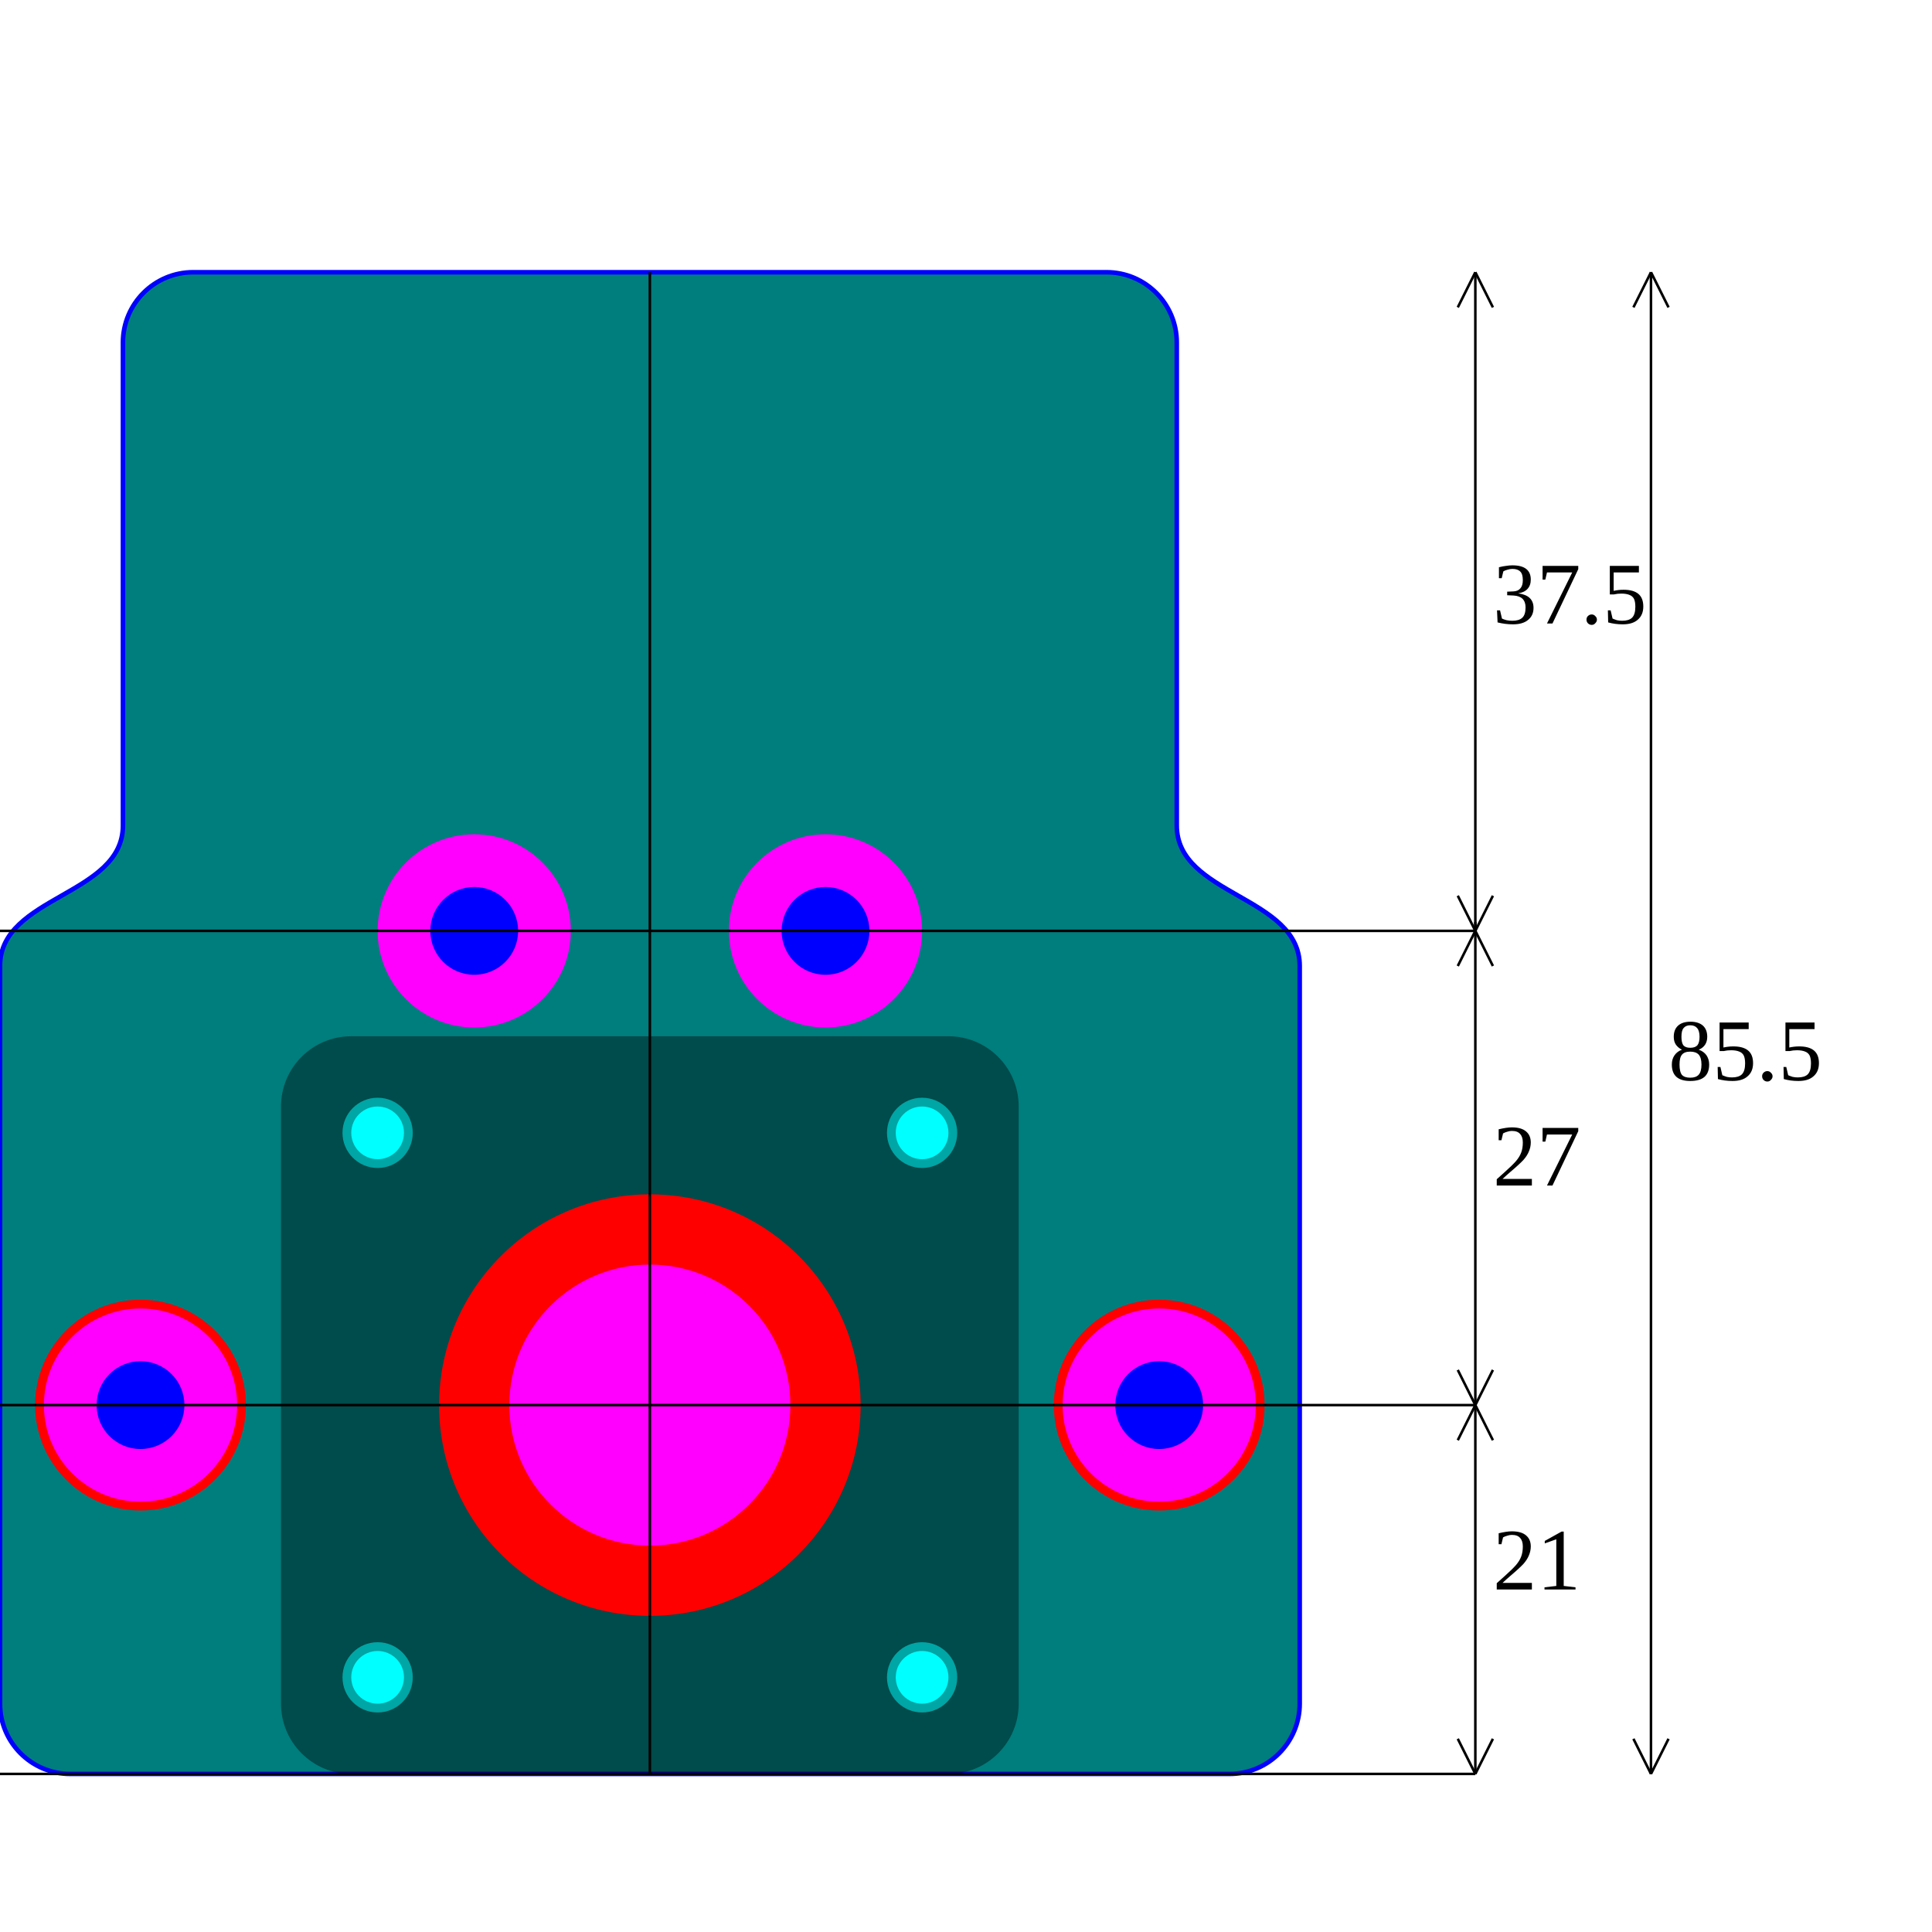
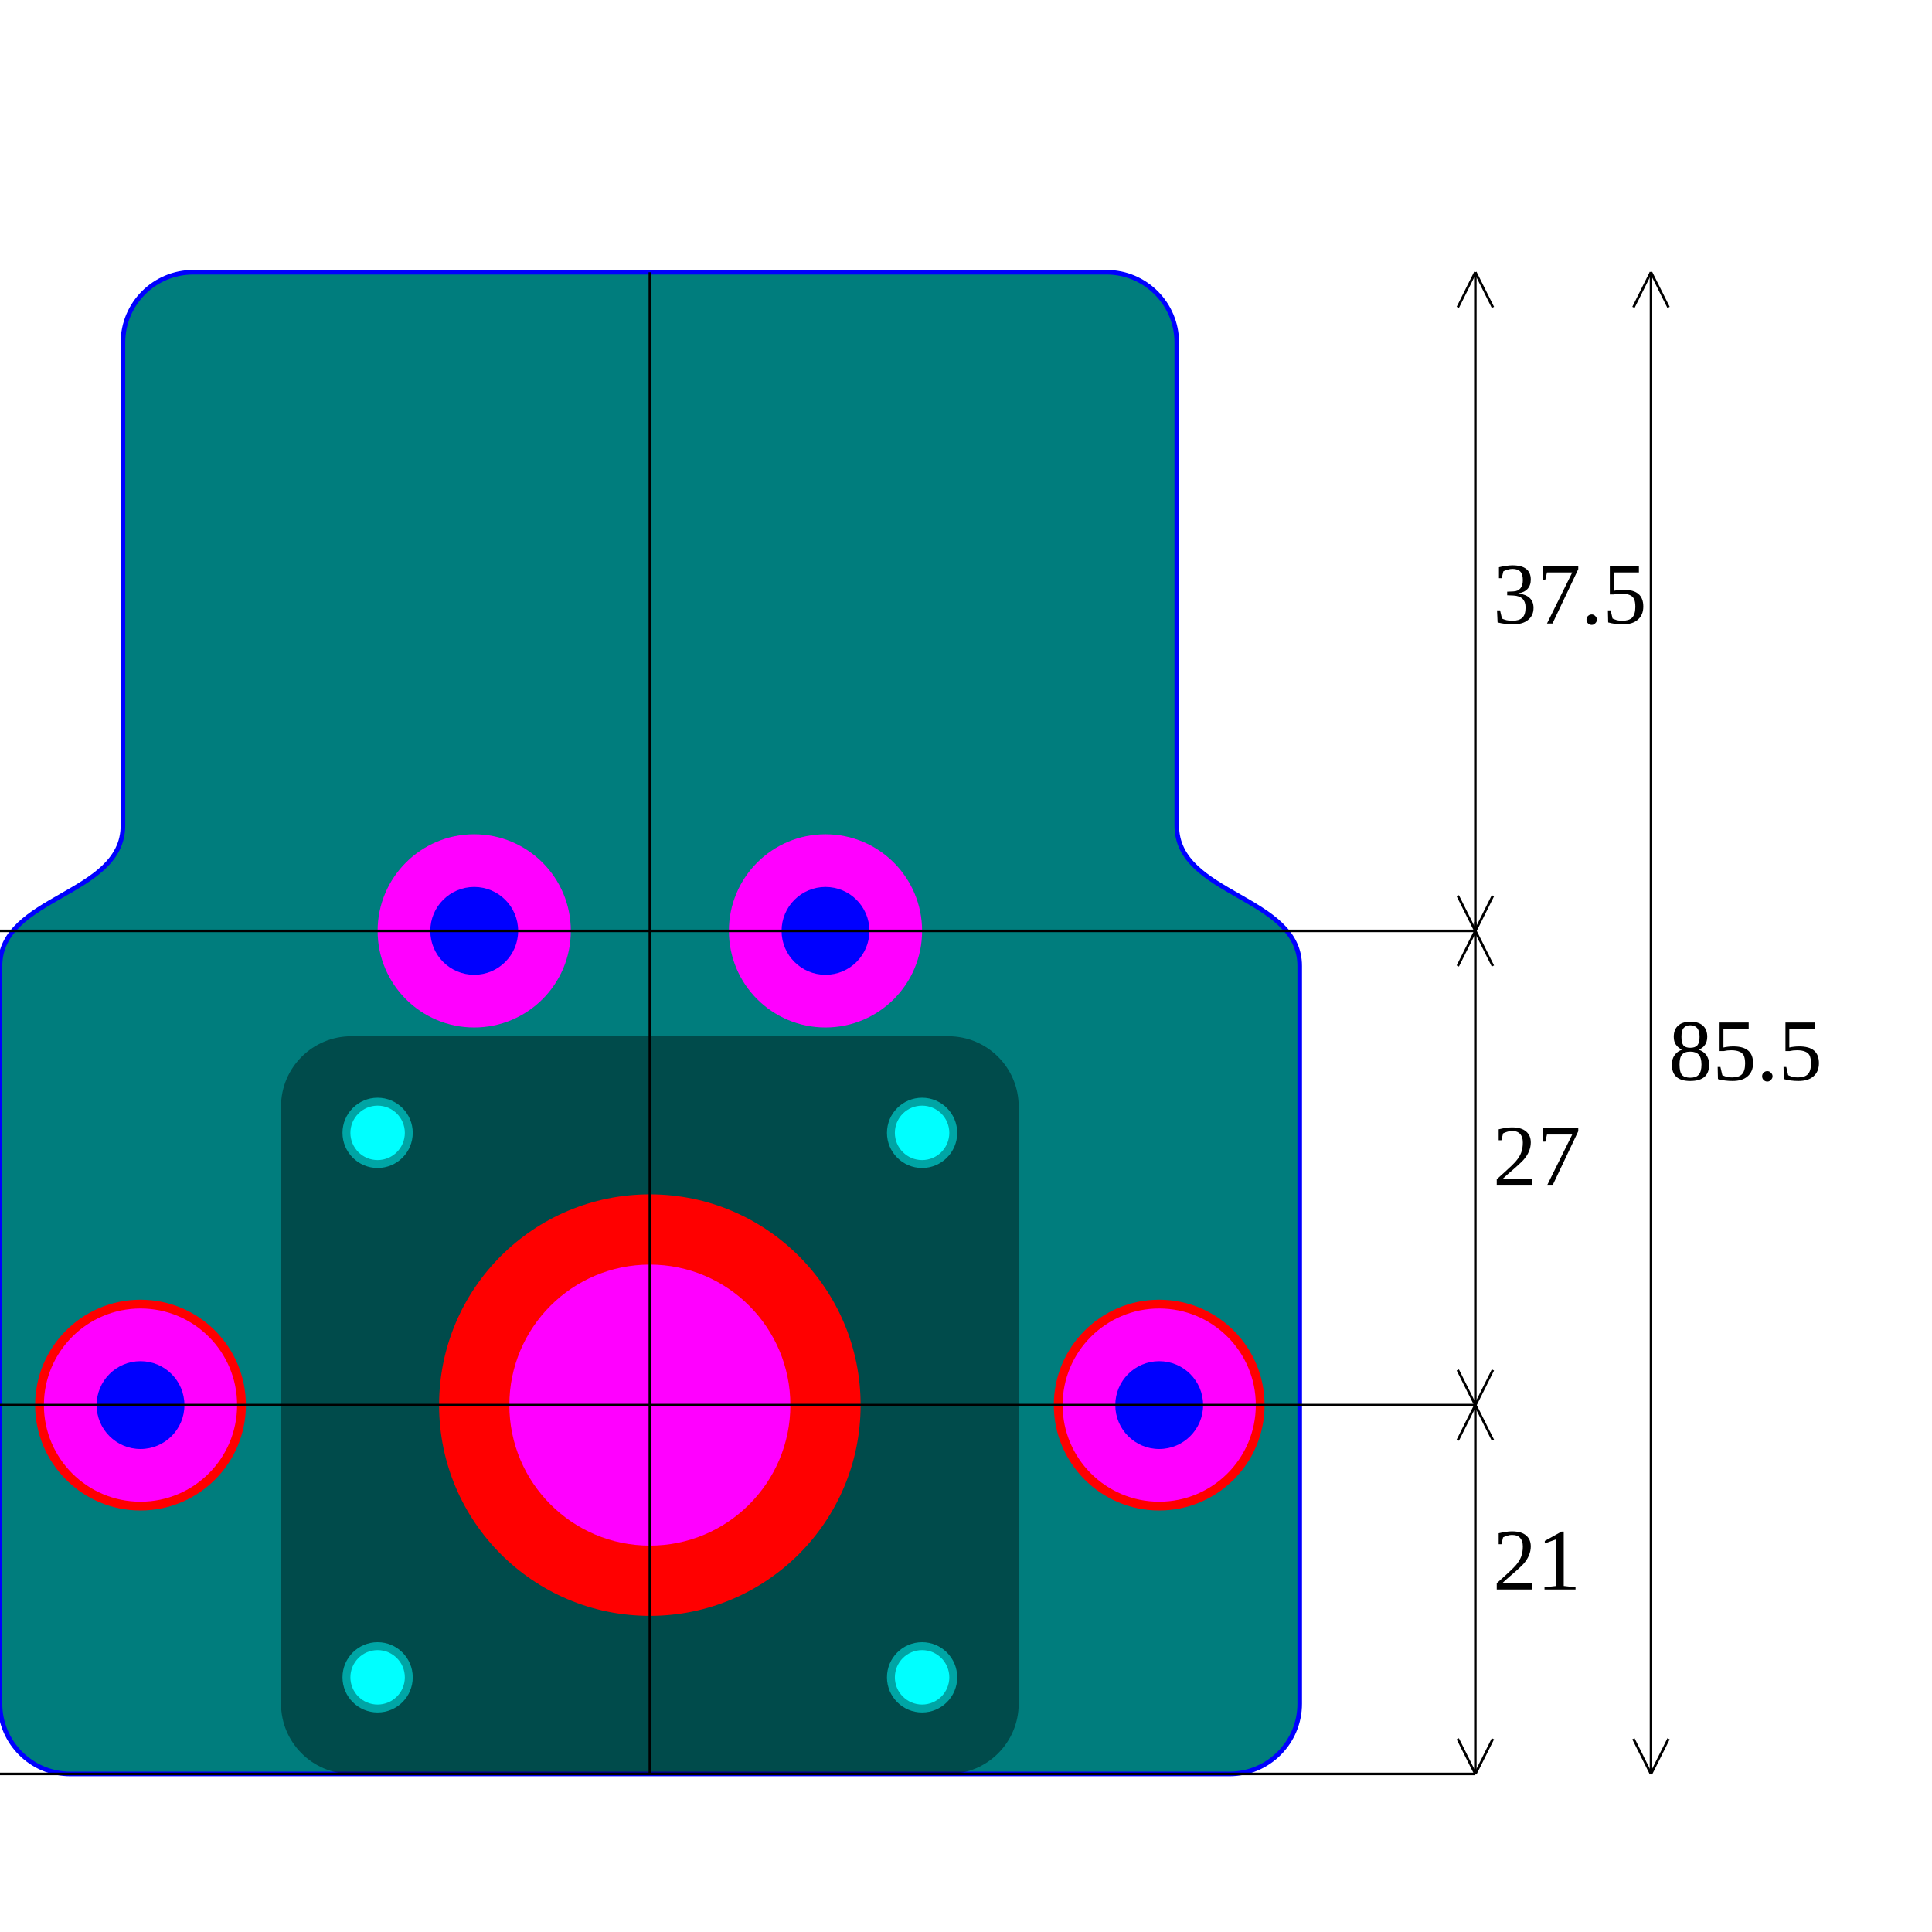
<svg xmlns="http://www.w3.org/2000/svg" width="110mm" height="110mm" viewBox="0 0 110 110" version="1.1" id="horizontal-sides">
  <defs id="defs">
    <circle id="motor_base_hole_24mm_ref" style="font-variation-settings:normal;vector-effect:none;fill:#ff0000;fill-opacity:1;fill-rule:evenodd;stroke-width:0.353;stroke-linecap:butt;stroke-linejoin:miter;stroke-miterlimit:4;stroke-dasharray:none;stroke-dashoffset:0;stroke-opacity:1;stop-color:#000000" cx="0" cy="0" r="12" />
    <circle id="motor_base_hole_16mm_ref" style="font-variation-settings:normal;vector-effect:none;fill:#ff00ff;fill-opacity:1;fill-rule:evenodd;stroke-width:0.353;stroke-linecap:butt;stroke-linejoin:miter;stroke-miterlimit:4;stroke-dasharray:none;stroke-dashoffset:0;stroke-opacity:1;stop-color:#000000" cx="0" cy="0" r="8" />
    <circle id="spacer_hole_12mm" style="font-variation-settings:normal;vector-effect:none;fill:#ff0000;fill-opacity:1;fill-rule:evenodd;stroke-width:0.212;stroke-linecap:butt;stroke-linejoin:miter;stroke-miterlimit:4;stroke-dasharray:none;stroke-dashoffset:0;stroke-opacity:1;stop-color:#000000" cx="0" cy="0" r="6" />
    <circle id="spacer_screw_5.0mm" style="font-variation-settings:normal;vector-effect:none;fill:#0000ff;fill-opacity:1;fill-rule:evenodd;stroke-width:0.314;stroke-linecap:butt;stroke-linejoin:miter;stroke-miterlimit:4;stroke-dasharray:none;stroke-dashoffset:0;stroke-opacity:1;stop-color:#000000" cx="0" cy="0" r="2.5" />
    <circle id="spacer_screw_5.0mm_hole_11.0mm" style="font-variation-settings:normal;vector-effect:none;fill:#ff00ff;fill-opacity:1;fill-rule:evenodd;stroke-width:0.314;stroke-linecap:butt;stroke-linejoin:miter;stroke-miterlimit:4;stroke-dasharray:none;stroke-dashoffset:0;stroke-opacity:1;stop-color:#000000" cx="0" cy="0" r="5.5" />
-     <circle id="motor_screw_3.0mm" style="font-variation-settings:normal;vector-effect:none;fill:#00ffff;fill-opacity:1;fill-rule:evenodd;stroke-width:0.314;stroke-linecap:butt;stroke-linejoin:miter;stroke-miterlimit:4;stroke-dasharray:none;stroke-dashoffset:0;stroke-opacity:1;stop-color:#000000" cx="0" cy="0" r="1.5" />
+     <circle id="motor_screw_3.0mm" style="font-variation-settings:normal;vector-effect:none;fill:#00ffff;fill-opacity:1;fill-rule:evenodd;stroke-width:0.314;stroke-linecap:butt;stroke-linejoin:miter;stroke-miterlimit:4;stroke-dasharray:none;stroke-dashoffset:0;stroke-opacity:1;stop-color:#000000" cx="0" cy="0" r="1.55" />
    <circle id="motor_screw_3.0mm_hole_4.0mm" style="opacity:0.5;font-variation-settings:normal;vector-effect:none;fill:#00ffff;fill-opacity:1;fill-rule:evenodd;stroke-width:0.314;stroke-linecap:butt;stroke-linejoin:miter;stroke-miterlimit:4;stroke-dasharray:none;stroke-dashoffset:0;stroke-opacity:1;stop-color:#000000" cx="0" cy="0" r="2.0" />
    <rect id="plate_1" x="0" y="0" rx="4" ry="4" width="74" height="84" style="fill:rgb(123,125,125);opacity:0.5;stroke-width:0;stroke:rgb(0,0,0)" />
    <rect id="plate_2" x="7" y="0" rx="4" ry="4" width="60" height="34" style="fill:rgb(100,100,100);opacity:0.5;stroke-width:0;stroke:rgb(0,0,0)" />
    <path id="arrow_up" style="fill:none; stroke:#000000;stroke-width:0.144px;stroke-opacity:1" d="M 0 0 l 1 2  m -1 -2 l -1 2" />
    <path id="arrow_dw" style="fill:none; stroke:#000000;stroke-width:0.144px;stroke-opacity:1" d="M 0 0 l 1 -2 m -1 2  l -1 -2" />
  </defs>
  <g id="main" transform="translate(0 15.5)">
    <path id="contour" style="fill:rgb(0,125,125);stroke:#0000ff;stroke-width:0.261px;stroke-linecap:butt;stroke-linejoin:miter;stroke-opacity:1" d="M 11,0          h 52         a 4,4 0 0 1 4,4             v 27.5         C 67 35.5 74 35.5  74 39.5  v 42       a 4,4 0 0 1 -4,4   h -66       a 4,4 0 0 1 -4,-4           v -42       C 0 35.5 7 35.5  7 31.5     v -27.5       a 4,4 0 0 1 4,-4   z" />
    <g id="g_motor_base" transform="translate(16 43.5)">
      <rect id="motor_base" rx="4" ry="4" width="42" height="42" style="fill:rgb(0,0,0);opacity:0.4;stroke-width:0;stroke:rgb(0,0,0)" />
      <g id="motor_center" transform="translate(21 21)">
        <use href="#motor_screw_3.0mm" transform="translate(15.5 15.5)" id="motor_screw_3.0mm_NW" />
        <use href="#motor_screw_3.0mm" transform="translate(15.5 -15.5)" id="motor_screw_3.0mm_NE" />
        <use href="#motor_screw_3.0mm" transform="translate(-15.5 -15.5)" id="motor_screw_3.0mm_SW" />
        <use href="#motor_screw_3.0mm" transform="translate(-15.5 15.5)" id="motor_screw_3.0mm_SE" />
        <use href="#motor_screw_3.0mm_hole_4.0mm" transform="translate(15.5 15.5)" id="motor_screw_3.0mm_hole_4.0mm_NW" />
        <use href="#motor_screw_3.0mm_hole_4.0mm" transform="translate(15.5 -15.5)" id="motor_screw_3.0mm_hole_4.0mm_NE" />
        <use href="#motor_screw_3.0mm_hole_4.0mm" transform="translate(-15.5 -15.5)" id="motor_screw_3.0mm_hole_4.0mm_SW" />
        <use href="#motor_screw_3.0mm_hole_4.0mm" transform="translate(-15.5 15.5)" id="motor_screw_3.0mm_hole_4.0mm_SE" />
      </g>
    </g>
    <use href="#motor_base_hole_24mm_ref" x="37" y="64.5" id="motor_base_hole_24mm" />
    <use href="#motor_base_hole_16mm_ref" x="37" y="64.5" id="motor_base_hole_16mm" />
    <use href="#spacer_hole_12mm" transform="translate(8  64.5)" id="spacer_hole_12mm_L" />
    <use href="#spacer_hole_12mm" transform="translate(66 64.5)" id="spacer_hole_12mm_R" />
    <use href="#spacer_screw_5.0mm_hole_11.0mm" transform="translate(8  64.5)" id="spacer_screw_5.0mm_hole_11.0mm_L1" />
    <use href="#spacer_screw_5.0mm_hole_11.0mm" transform="translate(66 64.5)" id="spacer_screw_5.0mm_hole_11.0mm_R1" />
    <use href="#spacer_screw_5.0mm" transform="translate(8  64.5)" id="spacer_screw_5.0mm_L1" />
    <use href="#spacer_screw_5.0mm" transform="translate(66 64.5)" id="spacer_screw_5.0mm_R1" />
    <use href="#spacer_screw_5.0mm_hole_11.0mm" transform="translate(27  37.5)" id="spacer_screw_5.0mm_hole_11.0mm_L2" />
    <use href="#spacer_screw_5.0mm_hole_11.0mm" transform="translate(47  37.5)" id="spacer_screw_5.0mm_hole_11.0mm_R2" />
    <use href="#spacer_screw_5.0mm" transform="translate(27 37.5)" id="spacer_screw_5.0mm_L2" />
    <use href="#spacer_screw_5.0mm" transform="translate(47 37.5)" id="spacer_screw_5.0mm_R2" />
    <path id="line_h_36" style="stroke:#000000;stroke-width:0.144px;stroke-opacity:1" d="M 0,37.5  84,37.5" />
    <path id="line_h_63" style="stroke:#000000;stroke-width:0.144px;stroke-opacity:1" d="M 0,64.5  84,64.5" />
    <path id="line_h_84" style="stroke:#000000;stroke-width:0.144px;stroke-opacity:1" d="M 0,85.5  84,85.5" />
    <path id="line_v_37" style="stroke:#000000;stroke-width:0.144px;stroke-opacity:1" d="M 37,0  37,85.5" />
    <path id="arrow_v_dist36" style="fill:none; stroke:#000000;stroke-width:0.144px;stroke-opacity:1" d="M 84,0  L 84,37.5" />
    <use href="#arrow_up" transform="translate(84 0)" />
    <use href="#arrow_dw" transform="translate(84 37.5)" />
    <text x="85" y="20" xml:space="preserve" style="font-size:5px">37.5</text>
    <path id="arrowe_v_dist36" style="fill:none; stroke:#000000;stroke-width:0.144px;stroke-opacity:1" d="M 84,37  L 84,64.5" />
    <use href="#arrow_up" transform="translate(84 37.5)" />
    <use href="#arrow_dw" transform="translate(84 64.5)" />
    <text x="85" y="52" xml:space="preserve" style="font-size:5px">27</text>
    <path id="arrowe_v_dist21" style="fill:none; stroke:#000000;stroke-width:0.144px;stroke-opacity:1" d="M 84,64.5  L 84,85.5" />
    <use href="#arrow_up" transform="translate(84 64.5)" />
    <use href="#arrow_dw" transform="translate(84 85.5)" />
    <text x="85" y="75" xml:space="preserve" style="font-size:5px">21</text>
    <path id="arrowe_v_dist84" style="fill:none; stroke:#000000;stroke-width:0.144px;stroke-opacity:1" d="M 94,0  L 94,85.5" />
    <use href="#arrow_up" transform="translate(94 0)" />
    <use href="#arrow_dw" transform="translate(94 85.5)" />
    <text x="95" y="46" xml:space="preserve" style="font-size:5px">85.5</text>
  </g>
</svg>
